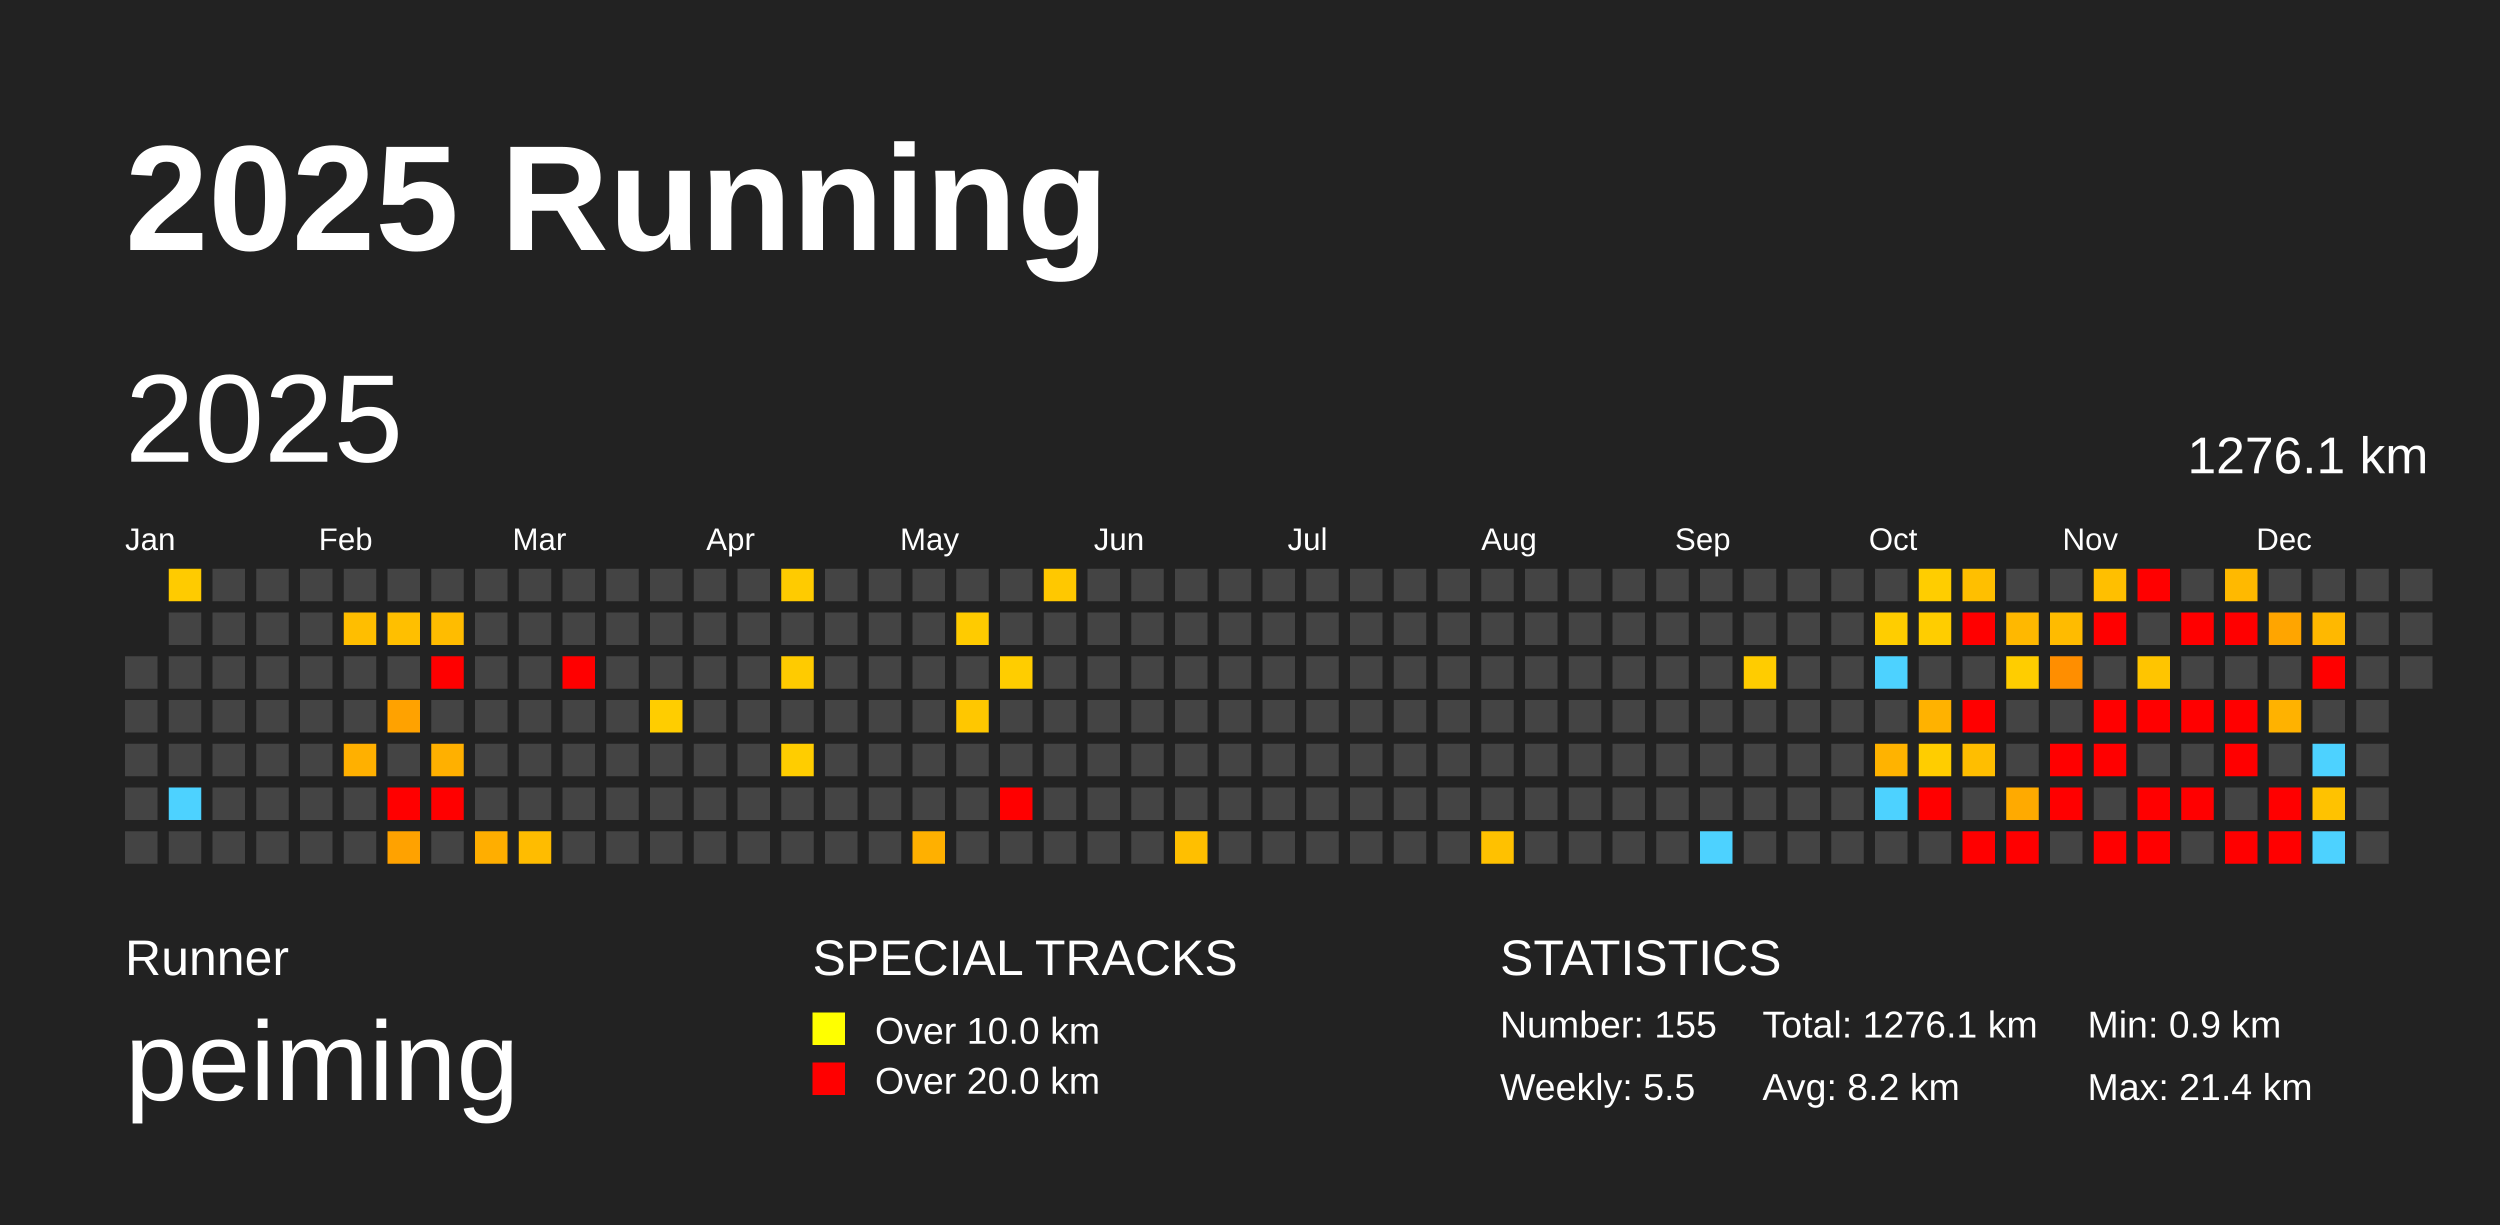
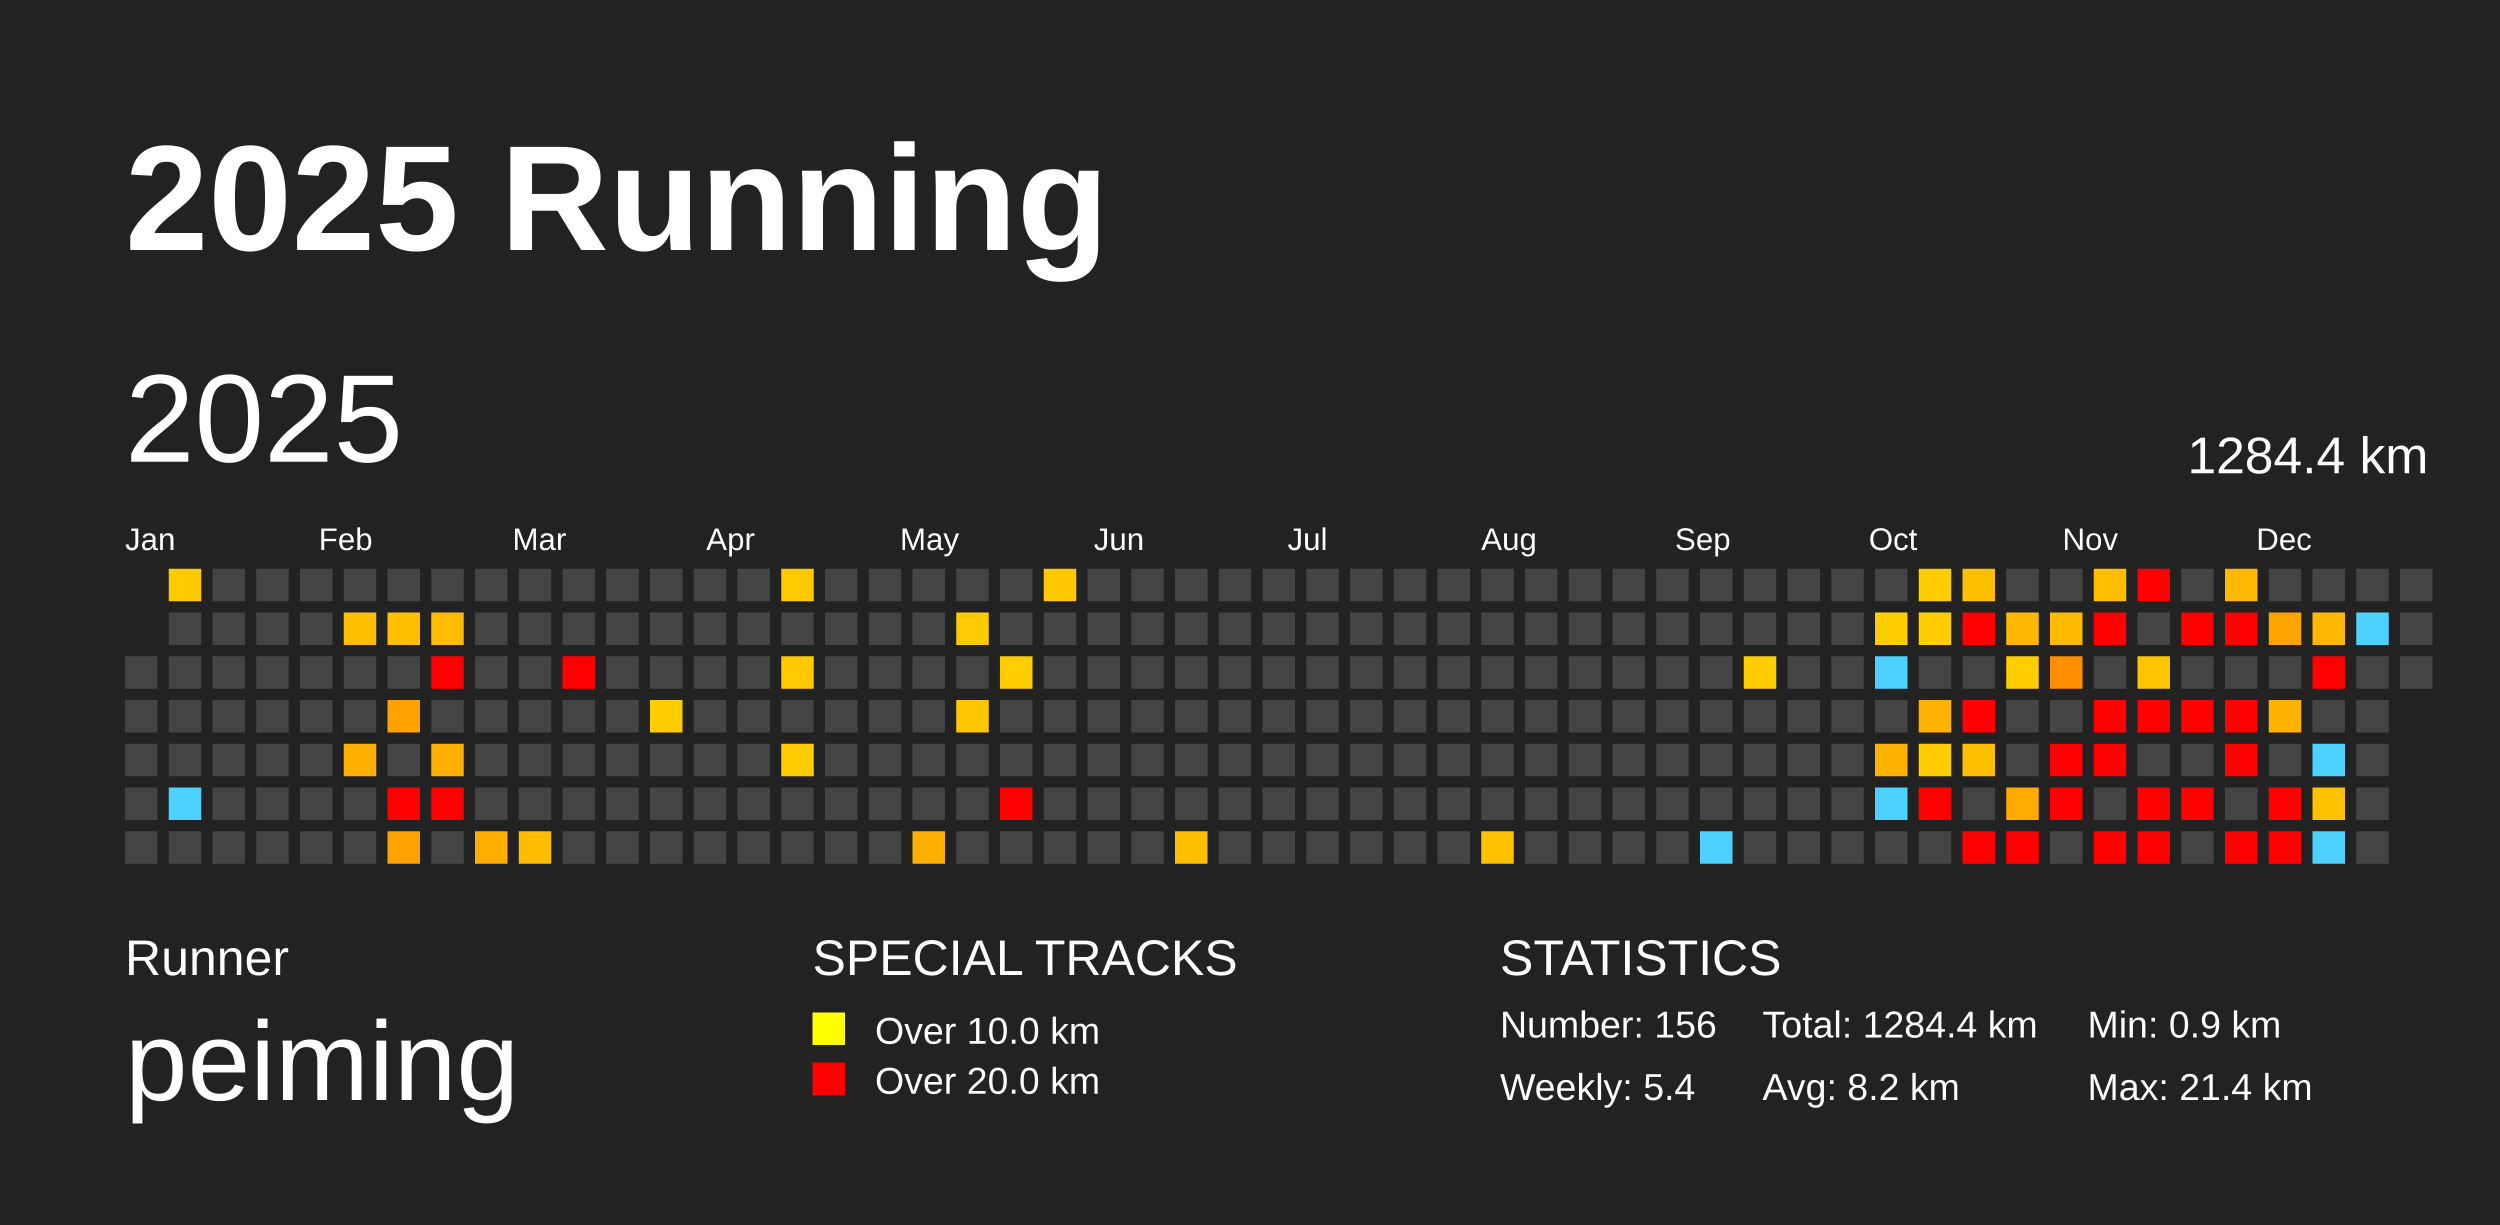
<svg xmlns="http://www.w3.org/2000/svg" baseProfile="full" height="98mm" version="1.1" viewBox="0,0,200,98" width="200mm">
  <defs />
  <rect fill="#222222" height="98" width="200" x="0" y="0" />
  <text fill="#FFFFFF" style="font-size:12px; font-family:Arial; font-weight:bold;" x="10" y="20">2025 Running</text>
  <text fill="#FFFFFF" style="font-size:4px; font-family:Arial" x="10" y="78">Runner</text>
  <text fill="#FFFFFF" style="font-size:9px; font-family:Arial" x="10" y="88">peiming</text>
  <text fill="#FFFFFF" style="font-size:4px; font-family:Arial" x="65" y="78">SPECIAL TRACKS</text>
  <rect fill="yellow" height="2.6" width="2.6" x="65" y="81" />
  <text fill="#FFFFFF" style="font-size:3px; font-family:Arial" x="70" y="83.5">Over 10.0 km</text>
  <rect fill="red" height="2.6" width="2.6" x="65" y="85" />
  <text fill="#FFFFFF" style="font-size:3px; font-family:Arial" x="70" y="87.5">Over 20.0 km</text>
  <text fill="#FFFFFF" style="font-size:4px; font-family:Arial" x="120" y="78">STATISTICS</text>
-   <text fill="#FFFFFF" style="font-size:3px; font-family:Arial" x="120" y="83">Number: 155</text>
-   <text fill="#FFFFFF" style="font-size:3px; font-family:Arial" x="120" y="88">Weekly: 5.5</text>
-   <text fill="#FFFFFF" style="font-size:3px; font-family:Arial" x="141" y="83">Total: 1276.1 km</text>
+   <text fill="#FFFFFF" style="font-size:3px; font-family:Arial" x="120" y="83">Number: 156</text>
+   <text fill="#FFFFFF" style="font-size:3px; font-family:Arial" x="120" y="88">Weekly: 5.4</text>
+   <text fill="#FFFFFF" style="font-size:3px; font-family:Arial" x="141" y="83">Total: 1284.4 km</text>
  <text fill="#FFFFFF" style="font-size:3px; font-family:Arial" x="141" y="88">Avg: 8.2 km</text>
  <text fill="#FFFFFF" style="font-size:3px; font-family:Arial" x="167" y="83">Min: 0.9 km</text>
  <text fill="#FFFFFF" style="font-size:3px; font-family:Arial" x="167" y="88">Max: 21.4 km</text>
  <text dominant-baseline="hanging" fill="#FFFFFF" style="font-size:10.0px; font-family:Arial;" x="10" y="30">2025</text>
-   <text dominant-baseline="hanging" fill="#FFFFFF" style="font-size:4.125px; font-family:Arial;" x="175" y="35">1276.1 km</text>
+   <text dominant-baseline="hanging" fill="#FFFFFF" style="font-size:4.125px; font-family:Arial;" x="175" y="35">1284.4 km</text>
  <text fill="#FFFFFF" style="font-size:2.5px; font-family:Arial" x="10.0" y="44">Jan</text>
  <text fill="#FFFFFF" style="font-size:2.5px; font-family:Arial" x="25.5" y="44">Feb</text>
  <text fill="#FFFFFF" style="font-size:2.5px; font-family:Arial" x="41.0" y="44">Mar</text>
  <text fill="#FFFFFF" style="font-size:2.5px; font-family:Arial" x="56.5" y="44">Apr</text>
  <text fill="#FFFFFF" style="font-size:2.5px; font-family:Arial" x="72.0" y="44">May</text>
  <text fill="#FFFFFF" style="font-size:2.5px; font-family:Arial" x="87.5" y="44">Jun</text>
  <text fill="#FFFFFF" style="font-size:2.5px; font-family:Arial" x="103.0" y="44">Jul</text>
  <text fill="#FFFFFF" style="font-size:2.5px; font-family:Arial" x="118.5" y="44">Aug</text>
  <text fill="#FFFFFF" style="font-size:2.5px; font-family:Arial" x="134.0" y="44">Sep</text>
  <text fill="#FFFFFF" style="font-size:2.5px; font-family:Arial" x="149.5" y="44">Oct</text>
  <text fill="#FFFFFF" style="font-size:2.5px; font-family:Arial" x="165.0" y="44">Nov</text>
  <text fill="#FFFFFF" style="font-size:2.5px; font-family:Arial" x="180.5" y="44">Dec</text>
  <rect fill="#444444" height="2.6" width="2.6" x="10.0" y="52.5" />
  <rect fill="#444444" height="2.6" width="2.6" x="10.0" y="56.0" />
  <rect fill="#444444" height="2.6" width="2.6" x="10.0" y="59.5" />
  <rect fill="#444444" height="2.6" width="2.6" x="10.0" y="63.0" />
  <rect fill="#444444" height="2.6" width="2.6" x="10.0" y="66.5" />
  <rect fill="#ffcb00" height="2.6" width="2.6" x="13.5" y="45.5" />
  <rect fill="#444444" height="2.6" width="2.6" x="13.5" y="49.0" />
  <rect fill="#444444" height="2.6" width="2.6" x="13.5" y="52.5" />
  <rect fill="#444444" height="2.6" width="2.6" x="13.5" y="56.0" />
  <rect fill="#444444" height="2.6" width="2.6" x="13.5" y="59.5" />
  <rect fill="#4dd2ff" height="2.6" width="2.6" x="13.5" y="63.0" />
  <rect fill="#444444" height="2.6" width="2.6" x="13.5" y="66.5" />
  <rect fill="#444444" height="2.6" width="2.6" x="17.0" y="45.5" />
  <rect fill="#444444" height="2.6" width="2.6" x="17.0" y="49.0" />
  <rect fill="#444444" height="2.6" width="2.6" x="17.0" y="52.5" />
  <rect fill="#444444" height="2.6" width="2.6" x="17.0" y="56.0" />
  <rect fill="#444444" height="2.6" width="2.6" x="17.0" y="59.5" />
  <rect fill="#444444" height="2.6" width="2.6" x="17.0" y="63.0" />
  <rect fill="#444444" height="2.6" width="2.6" x="17.0" y="66.5" />
  <rect fill="#444444" height="2.6" width="2.6" x="20.5" y="45.5" />
  <rect fill="#444444" height="2.6" width="2.6" x="20.5" y="49.0" />
  <rect fill="#444444" height="2.6" width="2.6" x="20.5" y="52.5" />
  <rect fill="#444444" height="2.6" width="2.6" x="20.5" y="56.0" />
  <rect fill="#444444" height="2.6" width="2.6" x="20.5" y="59.5" />
  <rect fill="#444444" height="2.6" width="2.6" x="20.5" y="63.0" />
  <rect fill="#444444" height="2.6" width="2.6" x="20.5" y="66.5" />
  <rect fill="#444444" height="2.6" width="2.6" x="24.0" y="45.5" />
  <rect fill="#444444" height="2.6" width="2.6" x="24.0" y="49.0" />
  <rect fill="#444444" height="2.6" width="2.6" x="24.0" y="52.5" />
  <rect fill="#444444" height="2.6" width="2.6" x="24.0" y="56.0" />
  <rect fill="#444444" height="2.6" width="2.6" x="24.0" y="59.5" />
  <rect fill="#444444" height="2.6" width="2.6" x="24.0" y="63.0" />
  <rect fill="#444444" height="2.6" width="2.6" x="24.0" y="66.5" />
  <rect fill="#444444" height="2.6" width="2.6" x="27.5" y="45.5" />
  <rect fill="#ffbe00" height="2.6" width="2.6" x="27.5" y="49.0" />
  <rect fill="#444444" height="2.6" width="2.6" x="27.5" y="52.5" />
  <rect fill="#444444" height="2.6" width="2.6" x="27.5" y="56.0" />
  <rect fill="#ffb000" height="2.6" width="2.6" x="27.5" y="59.5" />
  <rect fill="#444444" height="2.6" width="2.6" x="27.5" y="63.0" />
  <rect fill="#444444" height="2.6" width="2.6" x="27.5" y="66.5" />
  <rect fill="#444444" height="2.6" width="2.6" x="31.0" y="45.5" />
  <rect fill="#ffbf00" height="2.6" width="2.6" x="31.0" y="49.0" />
  <rect fill="#444444" height="2.6" width="2.6" x="31.0" y="52.5" />
  <rect fill="#ffa200" height="2.6" width="2.6" x="31.0" y="56.0" />
  <rect fill="#444444" height="2.6" width="2.6" x="31.0" y="59.5" />
  <rect fill="red" height="2.6" width="2.6" x="31.0" y="63.0" />
  <rect fill="#ffa200" height="2.6" width="2.6" x="31.0" y="66.5" />
  <rect fill="#444444" height="2.6" width="2.6" x="34.5" y="45.5" />
  <rect fill="#ffbc00" height="2.6" width="2.6" x="34.5" y="49.0" />
  <rect fill="red" height="2.6" width="2.6" x="34.5" y="52.5" />
  <rect fill="#444444" height="2.6" width="2.6" x="34.5" y="56.0" />
  <rect fill="#ffb000" height="2.6" width="2.6" x="34.5" y="59.5" />
  <rect fill="red" height="2.6" width="2.6" x="34.5" y="63.0" />
  <rect fill="#444444" height="2.6" width="2.6" x="34.5" y="66.5" />
  <rect fill="#444444" height="2.6" width="2.6" x="38.0" y="45.5" />
  <rect fill="#444444" height="2.6" width="2.6" x="38.0" y="49.0" />
  <rect fill="#444444" height="2.6" width="2.6" x="38.0" y="52.5" />
  <rect fill="#444444" height="2.6" width="2.6" x="38.0" y="56.0" />
  <rect fill="#444444" height="2.6" width="2.6" x="38.0" y="59.5" />
  <rect fill="#444444" height="2.6" width="2.6" x="38.0" y="63.0" />
  <rect fill="#ffae00" height="2.6" width="2.6" x="38.0" y="66.5" />
  <rect fill="#444444" height="2.6" width="2.6" x="41.5" y="45.5" />
  <rect fill="#444444" height="2.6" width="2.6" x="41.5" y="49.0" />
  <rect fill="#444444" height="2.6" width="2.6" x="41.5" y="52.5" />
  <rect fill="#444444" height="2.6" width="2.6" x="41.5" y="56.0" />
  <rect fill="#444444" height="2.6" width="2.6" x="41.5" y="59.5" />
  <rect fill="#444444" height="2.6" width="2.6" x="41.5" y="63.0" />
  <rect fill="#ffbc00" height="2.6" width="2.6" x="41.5" y="66.5" />
  <rect fill="#444444" height="2.6" width="2.6" x="45.0" y="45.5" />
  <rect fill="#444444" height="2.6" width="2.6" x="45.0" y="49.0" />
  <rect fill="red" height="2.6" width="2.6" x="45.0" y="52.5" />
  <rect fill="#444444" height="2.6" width="2.6" x="45.0" y="56.0" />
  <rect fill="#444444" height="2.6" width="2.6" x="45.0" y="59.5" />
  <rect fill="#444444" height="2.6" width="2.6" x="45.0" y="63.0" />
  <rect fill="#444444" height="2.6" width="2.6" x="45.0" y="66.5" />
  <rect fill="#444444" height="2.6" width="2.6" x="48.5" y="45.5" />
  <rect fill="#444444" height="2.6" width="2.6" x="48.5" y="49.0" />
  <rect fill="#444444" height="2.6" width="2.6" x="48.5" y="52.5" />
  <rect fill="#444444" height="2.6" width="2.6" x="48.5" y="56.0" />
  <rect fill="#444444" height="2.6" width="2.6" x="48.5" y="59.5" />
  <rect fill="#444444" height="2.6" width="2.6" x="48.5" y="63.0" />
  <rect fill="#444444" height="2.6" width="2.6" x="48.5" y="66.5" />
  <rect fill="#444444" height="2.6" width="2.6" x="52.0" y="45.5" />
  <rect fill="#444444" height="2.6" width="2.6" x="52.0" y="49.0" />
  <rect fill="#444444" height="2.6" width="2.6" x="52.0" y="52.5" />
  <rect fill="#ffcd00" height="2.6" width="2.6" x="52.0" y="56.0" />
  <rect fill="#444444" height="2.6" width="2.6" x="52.0" y="59.5" />
  <rect fill="#444444" height="2.6" width="2.6" x="52.0" y="63.0" />
  <rect fill="#444444" height="2.6" width="2.6" x="52.0" y="66.5" />
  <rect fill="#444444" height="2.6" width="2.6" x="55.5" y="45.5" />
  <rect fill="#444444" height="2.6" width="2.6" x="55.5" y="49.0" />
  <rect fill="#444444" height="2.6" width="2.6" x="55.5" y="52.5" />
  <rect fill="#444444" height="2.6" width="2.6" x="55.5" y="56.0" />
  <rect fill="#444444" height="2.6" width="2.6" x="55.5" y="59.5" />
  <rect fill="#444444" height="2.6" width="2.6" x="55.5" y="63.0" />
  <rect fill="#444444" height="2.6" width="2.6" x="55.5" y="66.5" />
  <rect fill="#444444" height="2.6" width="2.6" x="59.0" y="45.5" />
  <rect fill="#444444" height="2.6" width="2.6" x="59.0" y="49.0" />
  <rect fill="#444444" height="2.6" width="2.6" x="59.0" y="52.5" />
  <rect fill="#444444" height="2.6" width="2.6" x="59.0" y="56.0" />
  <rect fill="#444444" height="2.6" width="2.6" x="59.0" y="59.5" />
  <rect fill="#444444" height="2.6" width="2.6" x="59.0" y="63.0" />
  <rect fill="#444444" height="2.6" width="2.6" x="59.0" y="66.5" />
  <rect fill="#ffcb00" height="2.6" width="2.6" x="62.5" y="45.5" />
  <rect fill="#444444" height="2.6" width="2.6" x="62.5" y="49.0" />
  <rect fill="#ffcb00" height="2.6" width="2.6" x="62.5" y="52.5" />
  <rect fill="#444444" height="2.6" width="2.6" x="62.5" y="56.0" />
  <rect fill="#ffcd00" height="2.6" width="2.6" x="62.5" y="59.5" />
  <rect fill="#444444" height="2.6" width="2.6" x="62.5" y="63.0" />
  <rect fill="#444444" height="2.6" width="2.6" x="62.5" y="66.5" />
  <rect fill="#444444" height="2.6" width="2.6" x="66.0" y="45.5" />
  <rect fill="#444444" height="2.6" width="2.6" x="66.0" y="49.0" />
  <rect fill="#444444" height="2.6" width="2.6" x="66.0" y="52.5" />
  <rect fill="#444444" height="2.6" width="2.6" x="66.0" y="56.0" />
  <rect fill="#444444" height="2.6" width="2.6" x="66.0" y="59.5" />
  <rect fill="#444444" height="2.6" width="2.6" x="66.0" y="63.0" />
  <rect fill="#444444" height="2.6" width="2.6" x="66.0" y="66.5" />
  <rect fill="#444444" height="2.6" width="2.6" x="69.5" y="45.5" />
  <rect fill="#444444" height="2.6" width="2.6" x="69.5" y="49.0" />
  <rect fill="#444444" height="2.6" width="2.6" x="69.5" y="52.5" />
  <rect fill="#444444" height="2.6" width="2.6" x="69.5" y="56.0" />
  <rect fill="#444444" height="2.6" width="2.6" x="69.5" y="59.5" />
  <rect fill="#444444" height="2.6" width="2.6" x="69.5" y="63.0" />
  <rect fill="#444444" height="2.6" width="2.6" x="69.5" y="66.5" />
  <rect fill="#444444" height="2.6" width="2.6" x="73.0" y="45.5" />
  <rect fill="#444444" height="2.6" width="2.6" x="73.0" y="49.0" />
  <rect fill="#444444" height="2.6" width="2.6" x="73.0" y="52.5" />
  <rect fill="#444444" height="2.6" width="2.6" x="73.0" y="56.0" />
  <rect fill="#444444" height="2.6" width="2.6" x="73.0" y="59.5" />
  <rect fill="#444444" height="2.6" width="2.6" x="73.0" y="63.0" />
  <rect fill="#ffb000" height="2.6" width="2.6" x="73.0" y="66.5" />
  <rect fill="#444444" height="2.6" width="2.6" x="76.5" y="45.5" />
  <rect fill="#ffcb00" height="2.6" width="2.6" x="76.5" y="49.0" />
  <rect fill="#444444" height="2.6" width="2.6" x="76.5" y="52.5" />
  <rect fill="#ffc700" height="2.6" width="2.6" x="76.5" y="56.0" />
  <rect fill="#444444" height="2.6" width="2.6" x="76.5" y="59.5" />
  <rect fill="#444444" height="2.6" width="2.6" x="76.5" y="63.0" />
  <rect fill="#444444" height="2.6" width="2.6" x="76.5" y="66.5" />
  <rect fill="#444444" height="2.6" width="2.6" x="80.0" y="45.5" />
  <rect fill="#444444" height="2.6" width="2.6" x="80.0" y="49.0" />
  <rect fill="#ffcd00" height="2.6" width="2.6" x="80.0" y="52.5" />
  <rect fill="#444444" height="2.6" width="2.6" x="80.0" y="56.0" />
  <rect fill="#444444" height="2.6" width="2.6" x="80.0" y="59.5" />
  <rect fill="red" height="2.6" width="2.6" x="80.0" y="63.0" />
  <rect fill="#444444" height="2.6" width="2.6" x="80.0" y="66.5" />
  <rect fill="#ffc800" height="2.6" width="2.6" x="83.5" y="45.5" />
  <rect fill="#444444" height="2.6" width="2.6" x="83.5" y="49.0" />
  <rect fill="#444444" height="2.6" width="2.6" x="83.5" y="52.5" />
  <rect fill="#444444" height="2.6" width="2.6" x="83.5" y="56.0" />
  <rect fill="#444444" height="2.6" width="2.6" x="83.5" y="59.5" />
  <rect fill="#444444" height="2.6" width="2.6" x="83.5" y="63.0" />
  <rect fill="#444444" height="2.6" width="2.6" x="83.5" y="66.5" />
  <rect fill="#444444" height="2.6" width="2.6" x="87.0" y="45.5" />
  <rect fill="#444444" height="2.6" width="2.6" x="87.0" y="49.0" />
  <rect fill="#444444" height="2.6" width="2.6" x="87.0" y="52.5" />
  <rect fill="#444444" height="2.6" width="2.6" x="87.0" y="56.0" />
  <rect fill="#444444" height="2.6" width="2.6" x="87.0" y="59.5" />
  <rect fill="#444444" height="2.6" width="2.6" x="87.0" y="63.0" />
  <rect fill="#444444" height="2.6" width="2.6" x="87.0" y="66.5" />
  <rect fill="#444444" height="2.6" width="2.6" x="90.5" y="45.5" />
  <rect fill="#444444" height="2.6" width="2.6" x="90.5" y="49.0" />
  <rect fill="#444444" height="2.6" width="2.6" x="90.5" y="52.5" />
  <rect fill="#444444" height="2.6" width="2.6" x="90.5" y="56.0" />
  <rect fill="#444444" height="2.6" width="2.6" x="90.5" y="59.5" />
  <rect fill="#444444" height="2.6" width="2.6" x="90.5" y="63.0" />
  <rect fill="#444444" height="2.6" width="2.6" x="90.5" y="66.5" />
  <rect fill="#444444" height="2.6" width="2.6" x="94.0" y="45.5" />
  <rect fill="#444444" height="2.6" width="2.6" x="94.0" y="49.0" />
  <rect fill="#444444" height="2.6" width="2.6" x="94.0" y="52.5" />
  <rect fill="#444444" height="2.6" width="2.6" x="94.0" y="56.0" />
  <rect fill="#444444" height="2.6" width="2.6" x="94.0" y="59.5" />
  <rect fill="#444444" height="2.6" width="2.6" x="94.0" y="63.0" />
  <rect fill="#ffbf00" height="2.6" width="2.6" x="94.0" y="66.5" />
  <rect fill="#444444" height="2.6" width="2.6" x="97.5" y="45.5" />
  <rect fill="#444444" height="2.6" width="2.6" x="97.5" y="49.0" />
  <rect fill="#444444" height="2.6" width="2.6" x="97.5" y="52.5" />
  <rect fill="#444444" height="2.6" width="2.6" x="97.5" y="56.0" />
  <rect fill="#444444" height="2.6" width="2.6" x="97.5" y="59.5" />
  <rect fill="#444444" height="2.6" width="2.6" x="97.5" y="63.0" />
  <rect fill="#444444" height="2.6" width="2.6" x="97.5" y="66.5" />
  <rect fill="#444444" height="2.6" width="2.6" x="101.0" y="45.5" />
  <rect fill="#444444" height="2.6" width="2.6" x="101.0" y="49.0" />
  <rect fill="#444444" height="2.6" width="2.6" x="101.0" y="52.5" />
  <rect fill="#444444" height="2.6" width="2.6" x="101.0" y="56.0" />
  <rect fill="#444444" height="2.6" width="2.6" x="101.0" y="59.5" />
  <rect fill="#444444" height="2.6" width="2.6" x="101.0" y="63.0" />
  <rect fill="#444444" height="2.6" width="2.6" x="101.0" y="66.5" />
  <rect fill="#444444" height="2.6" width="2.6" x="104.5" y="45.5" />
  <rect fill="#444444" height="2.6" width="2.6" x="104.5" y="49.0" />
  <rect fill="#444444" height="2.6" width="2.6" x="104.5" y="52.5" />
  <rect fill="#444444" height="2.6" width="2.6" x="104.5" y="56.0" />
  <rect fill="#444444" height="2.6" width="2.6" x="104.5" y="59.5" />
  <rect fill="#444444" height="2.6" width="2.6" x="104.5" y="63.0" />
  <rect fill="#444444" height="2.6" width="2.6" x="104.5" y="66.5" />
  <rect fill="#444444" height="2.6" width="2.6" x="108.0" y="45.5" />
  <rect fill="#444444" height="2.6" width="2.6" x="108.0" y="49.0" />
  <rect fill="#444444" height="2.6" width="2.6" x="108.0" y="52.5" />
  <rect fill="#444444" height="2.6" width="2.6" x="108.0" y="56.0" />
  <rect fill="#444444" height="2.6" width="2.6" x="108.0" y="59.5" />
  <rect fill="#444444" height="2.6" width="2.6" x="108.0" y="63.0" />
  <rect fill="#444444" height="2.6" width="2.6" x="108.0" y="66.5" />
  <rect fill="#444444" height="2.6" width="2.6" x="111.5" y="45.5" />
  <rect fill="#444444" height="2.6" width="2.6" x="111.5" y="49.0" />
  <rect fill="#444444" height="2.6" width="2.6" x="111.5" y="52.5" />
  <rect fill="#444444" height="2.6" width="2.6" x="111.5" y="56.0" />
  <rect fill="#444444" height="2.6" width="2.6" x="111.5" y="59.5" />
  <rect fill="#444444" height="2.6" width="2.6" x="111.5" y="63.0" />
  <rect fill="#444444" height="2.6" width="2.6" x="111.5" y="66.5" />
  <rect fill="#444444" height="2.6" width="2.6" x="115.0" y="45.5" />
  <rect fill="#444444" height="2.6" width="2.6" x="115.0" y="49.0" />
  <rect fill="#444444" height="2.6" width="2.6" x="115.0" y="52.5" />
  <rect fill="#444444" height="2.6" width="2.6" x="115.0" y="56.0" />
  <rect fill="#444444" height="2.6" width="2.6" x="115.0" y="59.5" />
  <rect fill="#444444" height="2.6" width="2.6" x="115.0" y="63.0" />
  <rect fill="#444444" height="2.6" width="2.6" x="115.0" y="66.5" />
  <rect fill="#444444" height="2.6" width="2.6" x="118.5" y="45.5" />
  <rect fill="#444444" height="2.6" width="2.6" x="118.5" y="49.0" />
  <rect fill="#444444" height="2.6" width="2.6" x="118.5" y="52.5" />
  <rect fill="#444444" height="2.6" width="2.6" x="118.5" y="56.0" />
  <rect fill="#444444" height="2.6" width="2.6" x="118.5" y="59.5" />
  <rect fill="#444444" height="2.6" width="2.6" x="118.5" y="63.0" />
  <rect fill="#ffc100" height="2.6" width="2.6" x="118.5" y="66.5" />
  <rect fill="#444444" height="2.6" width="2.6" x="122.0" y="45.5" />
  <rect fill="#444444" height="2.6" width="2.6" x="122.0" y="49.0" />
  <rect fill="#444444" height="2.6" width="2.6" x="122.0" y="52.5" />
  <rect fill="#444444" height="2.6" width="2.6" x="122.0" y="56.0" />
  <rect fill="#444444" height="2.6" width="2.6" x="122.0" y="59.5" />
  <rect fill="#444444" height="2.6" width="2.6" x="122.0" y="63.0" />
  <rect fill="#444444" height="2.6" width="2.6" x="122.0" y="66.5" />
  <rect fill="#444444" height="2.6" width="2.6" x="125.5" y="45.5" />
  <rect fill="#444444" height="2.6" width="2.6" x="125.5" y="49.0" />
  <rect fill="#444444" height="2.6" width="2.6" x="125.5" y="52.5" />
  <rect fill="#444444" height="2.6" width="2.6" x="125.5" y="56.0" />
  <rect fill="#444444" height="2.6" width="2.6" x="125.5" y="59.5" />
  <rect fill="#444444" height="2.6" width="2.6" x="125.5" y="63.0" />
  <rect fill="#444444" height="2.6" width="2.6" x="125.5" y="66.5" />
  <rect fill="#444444" height="2.6" width="2.6" x="129.0" y="45.5" />
  <rect fill="#444444" height="2.6" width="2.6" x="129.0" y="49.0" />
  <rect fill="#444444" height="2.6" width="2.6" x="129.0" y="52.5" />
  <rect fill="#444444" height="2.6" width="2.6" x="129.0" y="56.0" />
  <rect fill="#444444" height="2.6" width="2.6" x="129.0" y="59.5" />
  <rect fill="#444444" height="2.6" width="2.6" x="129.0" y="63.0" />
  <rect fill="#444444" height="2.6" width="2.6" x="129.0" y="66.5" />
  <rect fill="#444444" height="2.6" width="2.6" x="132.5" y="45.5" />
  <rect fill="#444444" height="2.6" width="2.6" x="132.5" y="49.0" />
  <rect fill="#444444" height="2.6" width="2.6" x="132.5" y="52.5" />
  <rect fill="#444444" height="2.6" width="2.6" x="132.5" y="56.0" />
  <rect fill="#444444" height="2.6" width="2.6" x="132.5" y="59.5" />
  <rect fill="#444444" height="2.6" width="2.6" x="132.5" y="63.0" />
  <rect fill="#444444" height="2.6" width="2.6" x="132.5" y="66.5" />
  <rect fill="#444444" height="2.6" width="2.6" x="136.0" y="45.5" />
  <rect fill="#444444" height="2.6" width="2.6" x="136.0" y="49.0" />
  <rect fill="#444444" height="2.6" width="2.6" x="136.0" y="52.5" />
  <rect fill="#444444" height="2.6" width="2.6" x="136.0" y="56.0" />
  <rect fill="#444444" height="2.6" width="2.6" x="136.0" y="59.5" />
  <rect fill="#444444" height="2.6" width="2.6" x="136.0" y="63.0" />
  <rect fill="#4dd2ff" height="2.6" width="2.6" x="136.0" y="66.5" />
  <rect fill="#444444" height="2.6" width="2.6" x="139.5" y="45.5" />
  <rect fill="#444444" height="2.6" width="2.6" x="139.5" y="49.0" />
  <rect fill="#ffcc00" height="2.6" width="2.6" x="139.5" y="52.5" />
  <rect fill="#444444" height="2.6" width="2.6" x="139.5" y="56.0" />
  <rect fill="#444444" height="2.6" width="2.6" x="139.5" y="59.5" />
  <rect fill="#444444" height="2.6" width="2.6" x="139.5" y="63.0" />
  <rect fill="#444444" height="2.6" width="2.6" x="139.5" y="66.5" />
  <rect fill="#444444" height="2.6" width="2.6" x="143.0" y="45.5" />
  <rect fill="#444444" height="2.6" width="2.6" x="143.0" y="49.0" />
  <rect fill="#444444" height="2.6" width="2.6" x="143.0" y="52.5" />
  <rect fill="#444444" height="2.6" width="2.6" x="143.0" y="56.0" />
  <rect fill="#444444" height="2.6" width="2.6" x="143.0" y="59.5" />
  <rect fill="#444444" height="2.6" width="2.6" x="143.0" y="63.0" />
  <rect fill="#444444" height="2.6" width="2.6" x="143.0" y="66.5" />
  <rect fill="#444444" height="2.6" width="2.6" x="146.5" y="45.5" />
  <rect fill="#444444" height="2.6" width="2.6" x="146.5" y="49.0" />
  <rect fill="#444444" height="2.6" width="2.6" x="146.5" y="52.5" />
  <rect fill="#444444" height="2.6" width="2.6" x="146.5" y="56.0" />
  <rect fill="#444444" height="2.6" width="2.6" x="146.5" y="59.5" />
  <rect fill="#444444" height="2.6" width="2.6" x="146.5" y="63.0" />
  <rect fill="#444444" height="2.6" width="2.6" x="146.5" y="66.5" />
  <rect fill="#444444" height="2.6" width="2.6" x="150.0" y="45.5" />
  <rect fill="#ffcd00" height="2.6" width="2.6" x="150.0" y="49.0" />
  <rect fill="#4dd2ff" height="2.6" width="2.6" x="150.0" y="52.5" />
  <rect fill="#444444" height="2.6" width="2.6" x="150.0" y="56.0" />
  <rect fill="#ffb300" height="2.6" width="2.6" x="150.0" y="59.5" />
  <rect fill="#4dd2ff" height="2.6" width="2.6" x="150.0" y="63.0" />
  <rect fill="#444444" height="2.6" width="2.6" x="150.0" y="66.5" />
  <rect fill="#ffcd00" height="2.6" width="2.6" x="153.5" y="45.5" />
  <rect fill="#ffcd00" height="2.6" width="2.6" x="153.5" y="49.0" />
  <rect fill="#444444" height="2.6" width="2.6" x="153.5" y="52.5" />
  <rect fill="#ffb200" height="2.6" width="2.6" x="153.5" y="56.0" />
  <rect fill="#ffcd00" height="2.6" width="2.6" x="153.5" y="59.5" />
  <rect fill="red" height="2.6" width="2.6" x="153.5" y="63.0" />
  <rect fill="#444444" height="2.6" width="2.6" x="153.5" y="66.5" />
  <rect fill="#ffbf00" height="2.6" width="2.6" x="157.0" y="45.5" />
  <rect fill="red" height="2.6" width="2.6" x="157.0" y="49.0" />
  <rect fill="#444444" height="2.6" width="2.6" x="157.0" y="52.5" />
  <rect fill="red" height="2.6" width="2.6" x="157.0" y="56.0" />
  <rect fill="#ffbe00" height="2.6" width="2.6" x="157.0" y="59.5" />
  <rect fill="#444444" height="2.6" width="2.6" x="157.0" y="63.0" />
  <rect fill="red" height="2.6" width="2.6" x="157.0" y="66.5" />
  <rect fill="#444444" height="2.6" width="2.6" x="160.5" y="45.5" />
  <rect fill="#ffb800" height="2.6" width="2.6" x="160.5" y="49.0" />
  <rect fill="#ffcd00" height="2.6" width="2.6" x="160.5" y="52.5" />
  <rect fill="#444444" height="2.6" width="2.6" x="160.5" y="56.0" />
  <rect fill="#444444" height="2.6" width="2.6" x="160.5" y="59.5" />
  <rect fill="#ffaa00" height="2.6" width="2.6" x="160.5" y="63.0" />
  <rect fill="red" height="2.6" width="2.6" x="160.5" y="66.5" />
  <rect fill="#444444" height="2.6" width="2.6" x="164.0" y="45.5" />
  <rect fill="#ffbb00" height="2.6" width="2.6" x="164.0" y="49.0" />
  <rect fill="#ff8e00" height="2.6" width="2.6" x="164.0" y="52.5" />
  <rect fill="#444444" height="2.6" width="2.6" x="164.0" y="56.0" />
  <rect fill="red" height="2.6" width="2.6" x="164.0" y="59.5" />
  <rect fill="red" height="2.6" width="2.6" x="164.0" y="63.0" />
  <rect fill="#444444" height="2.6" width="2.6" x="164.0" y="66.5" />
  <rect fill="#ffbf00" height="2.6" width="2.6" x="167.5" y="45.5" />
  <rect fill="red" height="2.6" width="2.6" x="167.5" y="49.0" />
  <rect fill="#444444" height="2.6" width="2.6" x="167.5" y="52.5" />
  <rect fill="red" height="2.6" width="2.6" x="167.5" y="56.0" />
  <rect fill="red" height="2.6" width="2.6" x="167.5" y="59.5" />
  <rect fill="#444444" height="2.6" width="2.6" x="167.5" y="63.0" />
  <rect fill="red" height="2.6" width="2.6" x="167.5" y="66.5" />
  <rect fill="red" height="2.6" width="2.6" x="171.0" y="45.5" />
  <rect fill="#444444" height="2.6" width="2.6" x="171.0" y="49.0" />
  <rect fill="#ffc500" height="2.6" width="2.6" x="171.0" y="52.5" />
  <rect fill="red" height="2.6" width="2.6" x="171.0" y="56.0" />
  <rect fill="#444444" height="2.6" width="2.6" x="171.0" y="59.5" />
  <rect fill="red" height="2.6" width="2.6" x="171.0" y="63.0" />
  <rect fill="red" height="2.6" width="2.6" x="171.0" y="66.5" />
  <rect fill="#444444" height="2.6" width="2.6" x="174.5" y="45.5" />
  <rect fill="red" height="2.6" width="2.6" x="174.5" y="49.0" />
  <rect fill="#444444" height="2.6" width="2.6" x="174.5" y="52.5" />
  <rect fill="red" height="2.6" width="2.6" x="174.5" y="56.0" />
  <rect fill="#444444" height="2.6" width="2.6" x="174.5" y="59.5" />
  <rect fill="red" height="2.6" width="2.6" x="174.5" y="63.0" />
  <rect fill="#444444" height="2.6" width="2.6" x="174.5" y="66.5" />
  <rect fill="#ffb900" height="2.6" width="2.6" x="178.0" y="45.5" />
  <rect fill="red" height="2.6" width="2.6" x="178.0" y="49.0" />
  <rect fill="#444444" height="2.6" width="2.6" x="178.0" y="52.5" />
  <rect fill="red" height="2.6" width="2.6" x="178.0" y="56.0" />
  <rect fill="red" height="2.6" width="2.6" x="178.0" y="59.5" />
  <rect fill="#444444" height="2.6" width="2.6" x="178.0" y="63.0" />
  <rect fill="red" height="2.6" width="2.6" x="178.0" y="66.5" />
  <rect fill="#444444" height="2.6" width="2.6" x="181.5" y="45.5" />
  <rect fill="#ffa500" height="2.6" width="2.6" x="181.5" y="49.0" />
  <rect fill="#444444" height="2.6" width="2.6" x="181.5" y="52.5" />
  <rect fill="#ffb200" height="2.6" width="2.6" x="181.5" y="56.0" />
  <rect fill="#444444" height="2.6" width="2.6" x="181.5" y="59.5" />
  <rect fill="red" height="2.6" width="2.6" x="181.5" y="63.0" />
  <rect fill="red" height="2.6" width="2.6" x="181.5" y="66.5" />
  <rect fill="#444444" height="2.6" width="2.6" x="185.0" y="45.5" />
  <rect fill="#ffb800" height="2.6" width="2.6" x="185.0" y="49.0" />
  <rect fill="red" height="2.6" width="2.6" x="185.0" y="52.5" />
  <rect fill="#444444" height="2.6" width="2.6" x="185.0" y="56.0" />
  <rect fill="#4dd2ff" height="2.6" width="2.6" x="185.0" y="59.5" />
  <rect fill="#ffc200" height="2.6" width="2.6" x="185.0" y="63.0" />
  <rect fill="#4dd2ff" height="2.6" width="2.6" x="185.0" y="66.5" />
  <rect fill="#444444" height="2.6" width="2.6" x="188.5" y="45.5" />
-   <rect fill="#444444" height="2.6" width="2.6" x="188.5" y="49.0" />
+   <rect fill="#4dd2ff" height="2.6" width="2.6" x="188.5" y="49.0" />
  <rect fill="#444444" height="2.6" width="2.6" x="188.5" y="52.5" />
  <rect fill="#444444" height="2.6" width="2.6" x="188.5" y="56.0" />
  <rect fill="#444444" height="2.6" width="2.6" x="188.5" y="59.5" />
  <rect fill="#444444" height="2.6" width="2.6" x="188.5" y="63.0" />
  <rect fill="#444444" height="2.6" width="2.6" x="188.5" y="66.5" />
  <rect fill="#444444" height="2.6" width="2.6" x="192.0" y="45.5" />
  <rect fill="#444444" height="2.6" width="2.6" x="192.0" y="49.0" />
  <rect fill="#444444" height="2.6" width="2.6" x="192.0" y="52.5" />
</svg>
